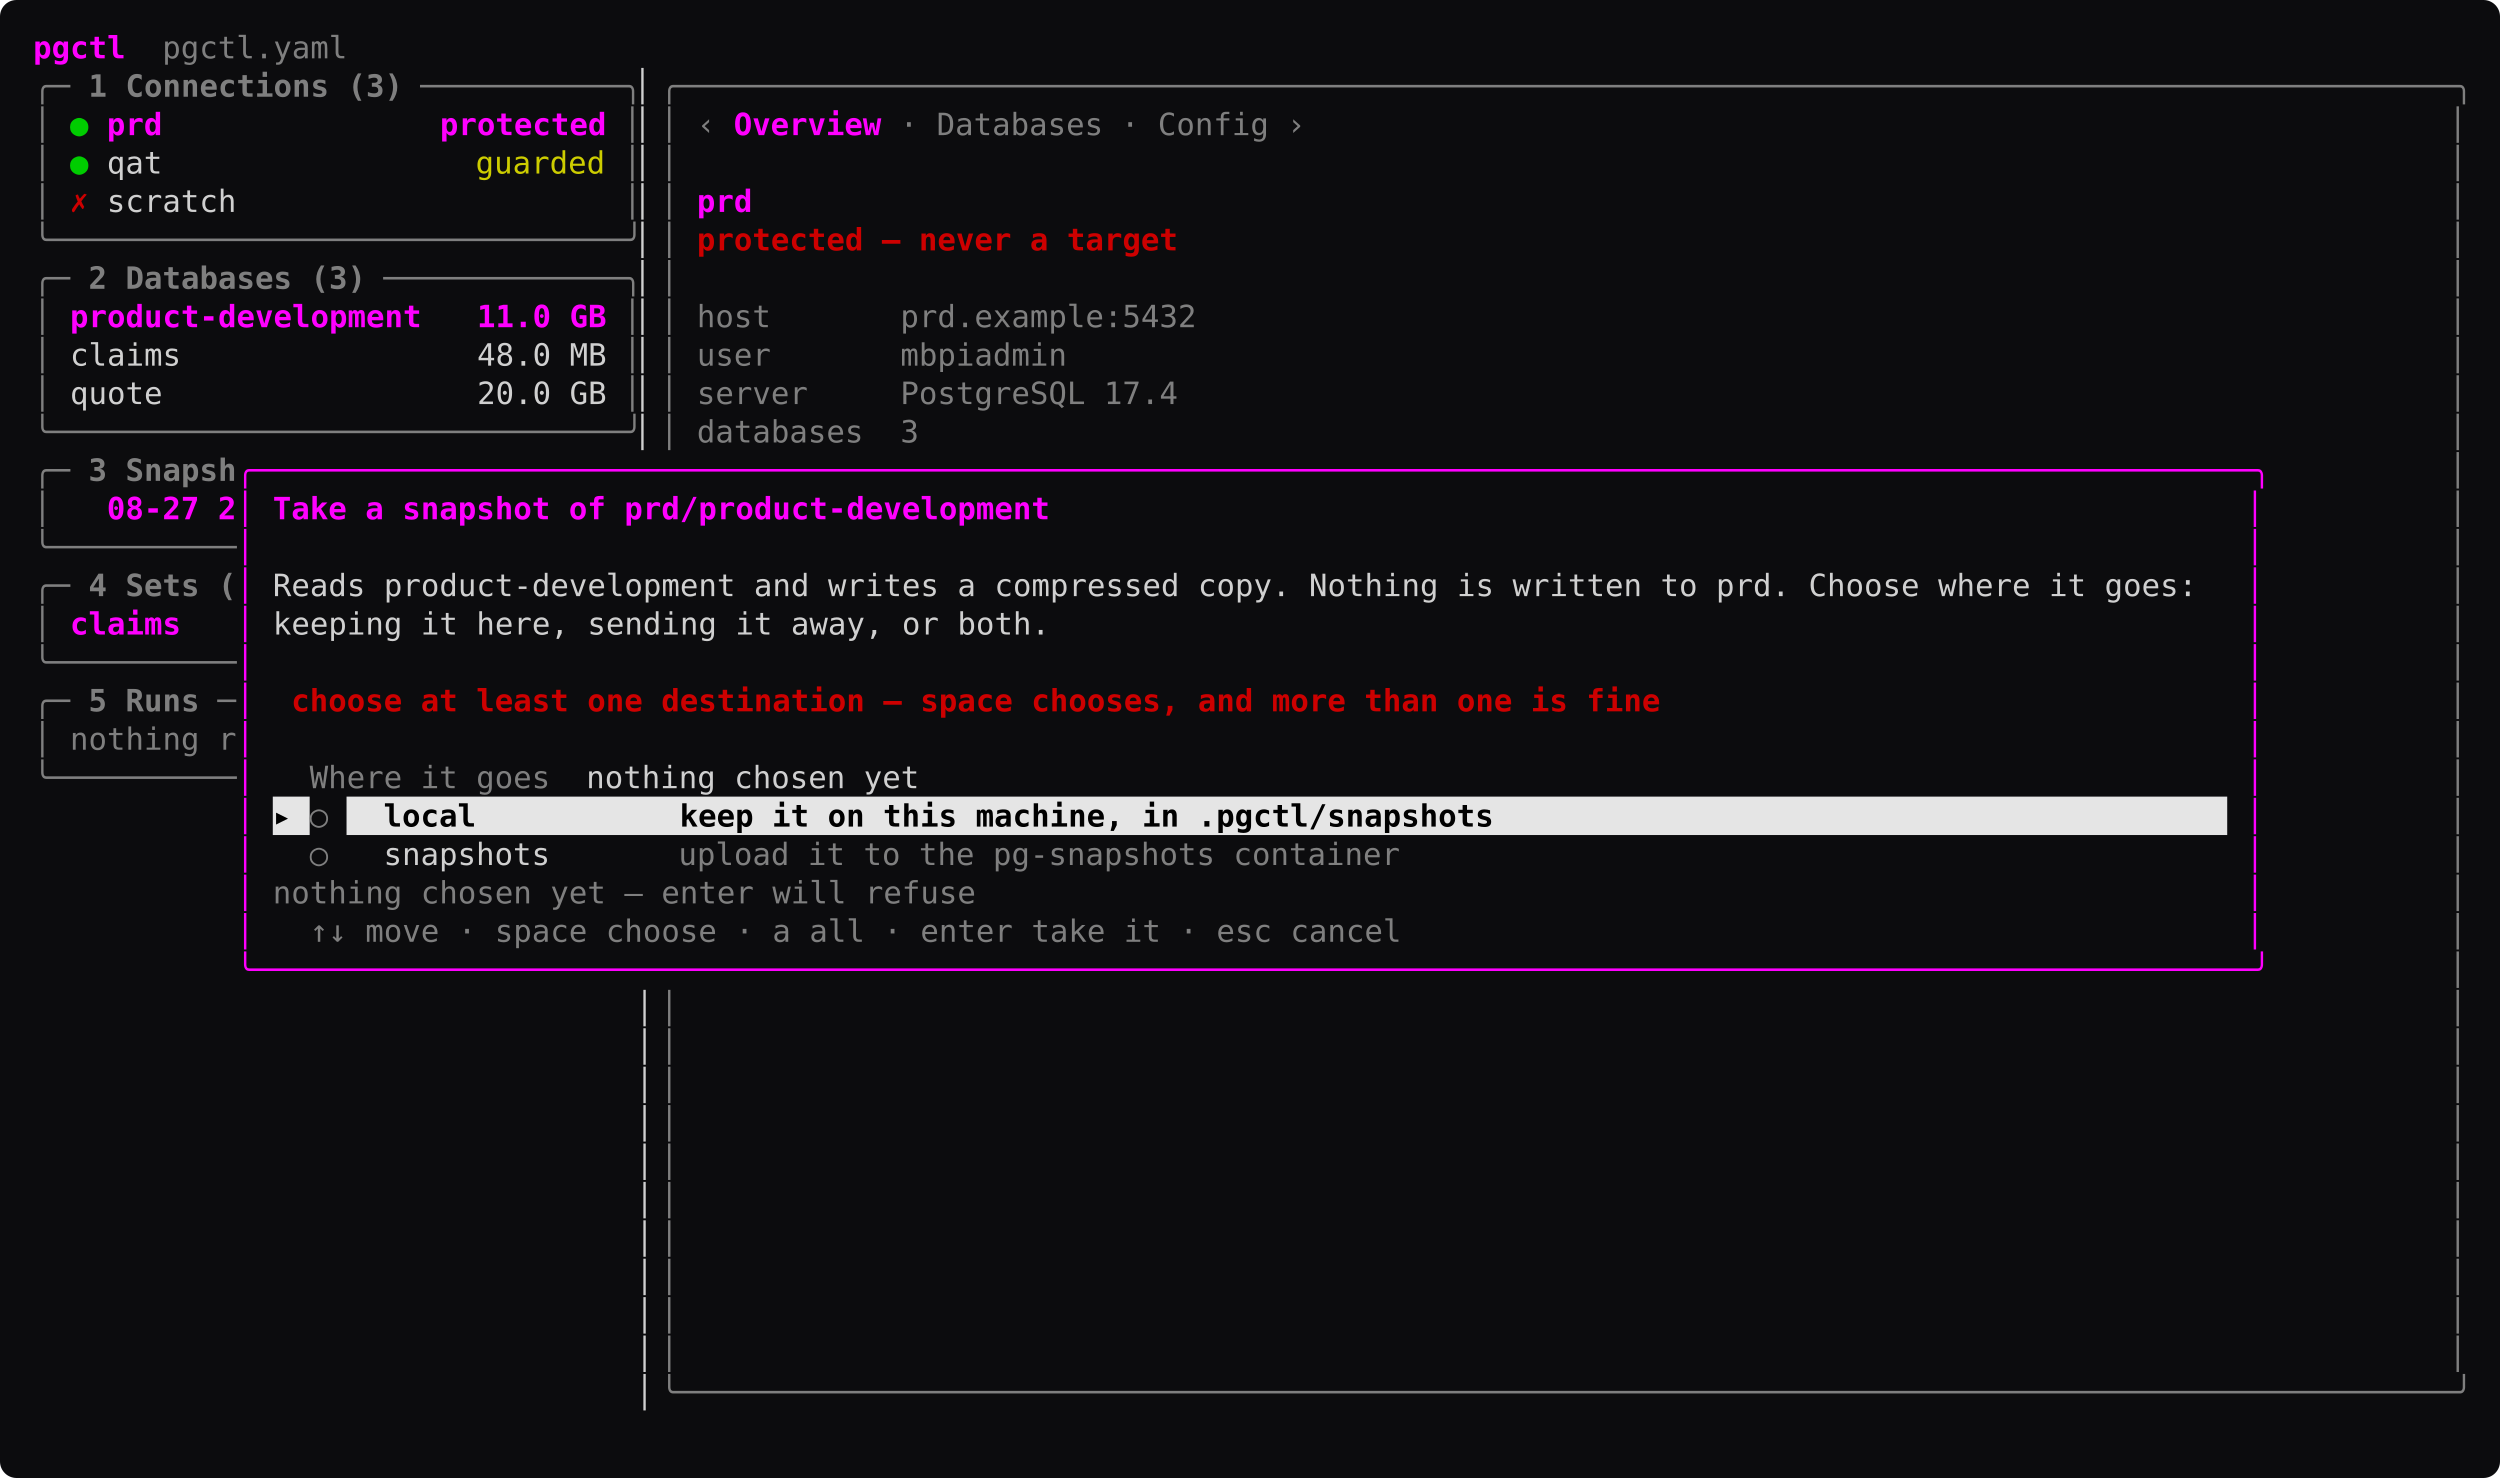
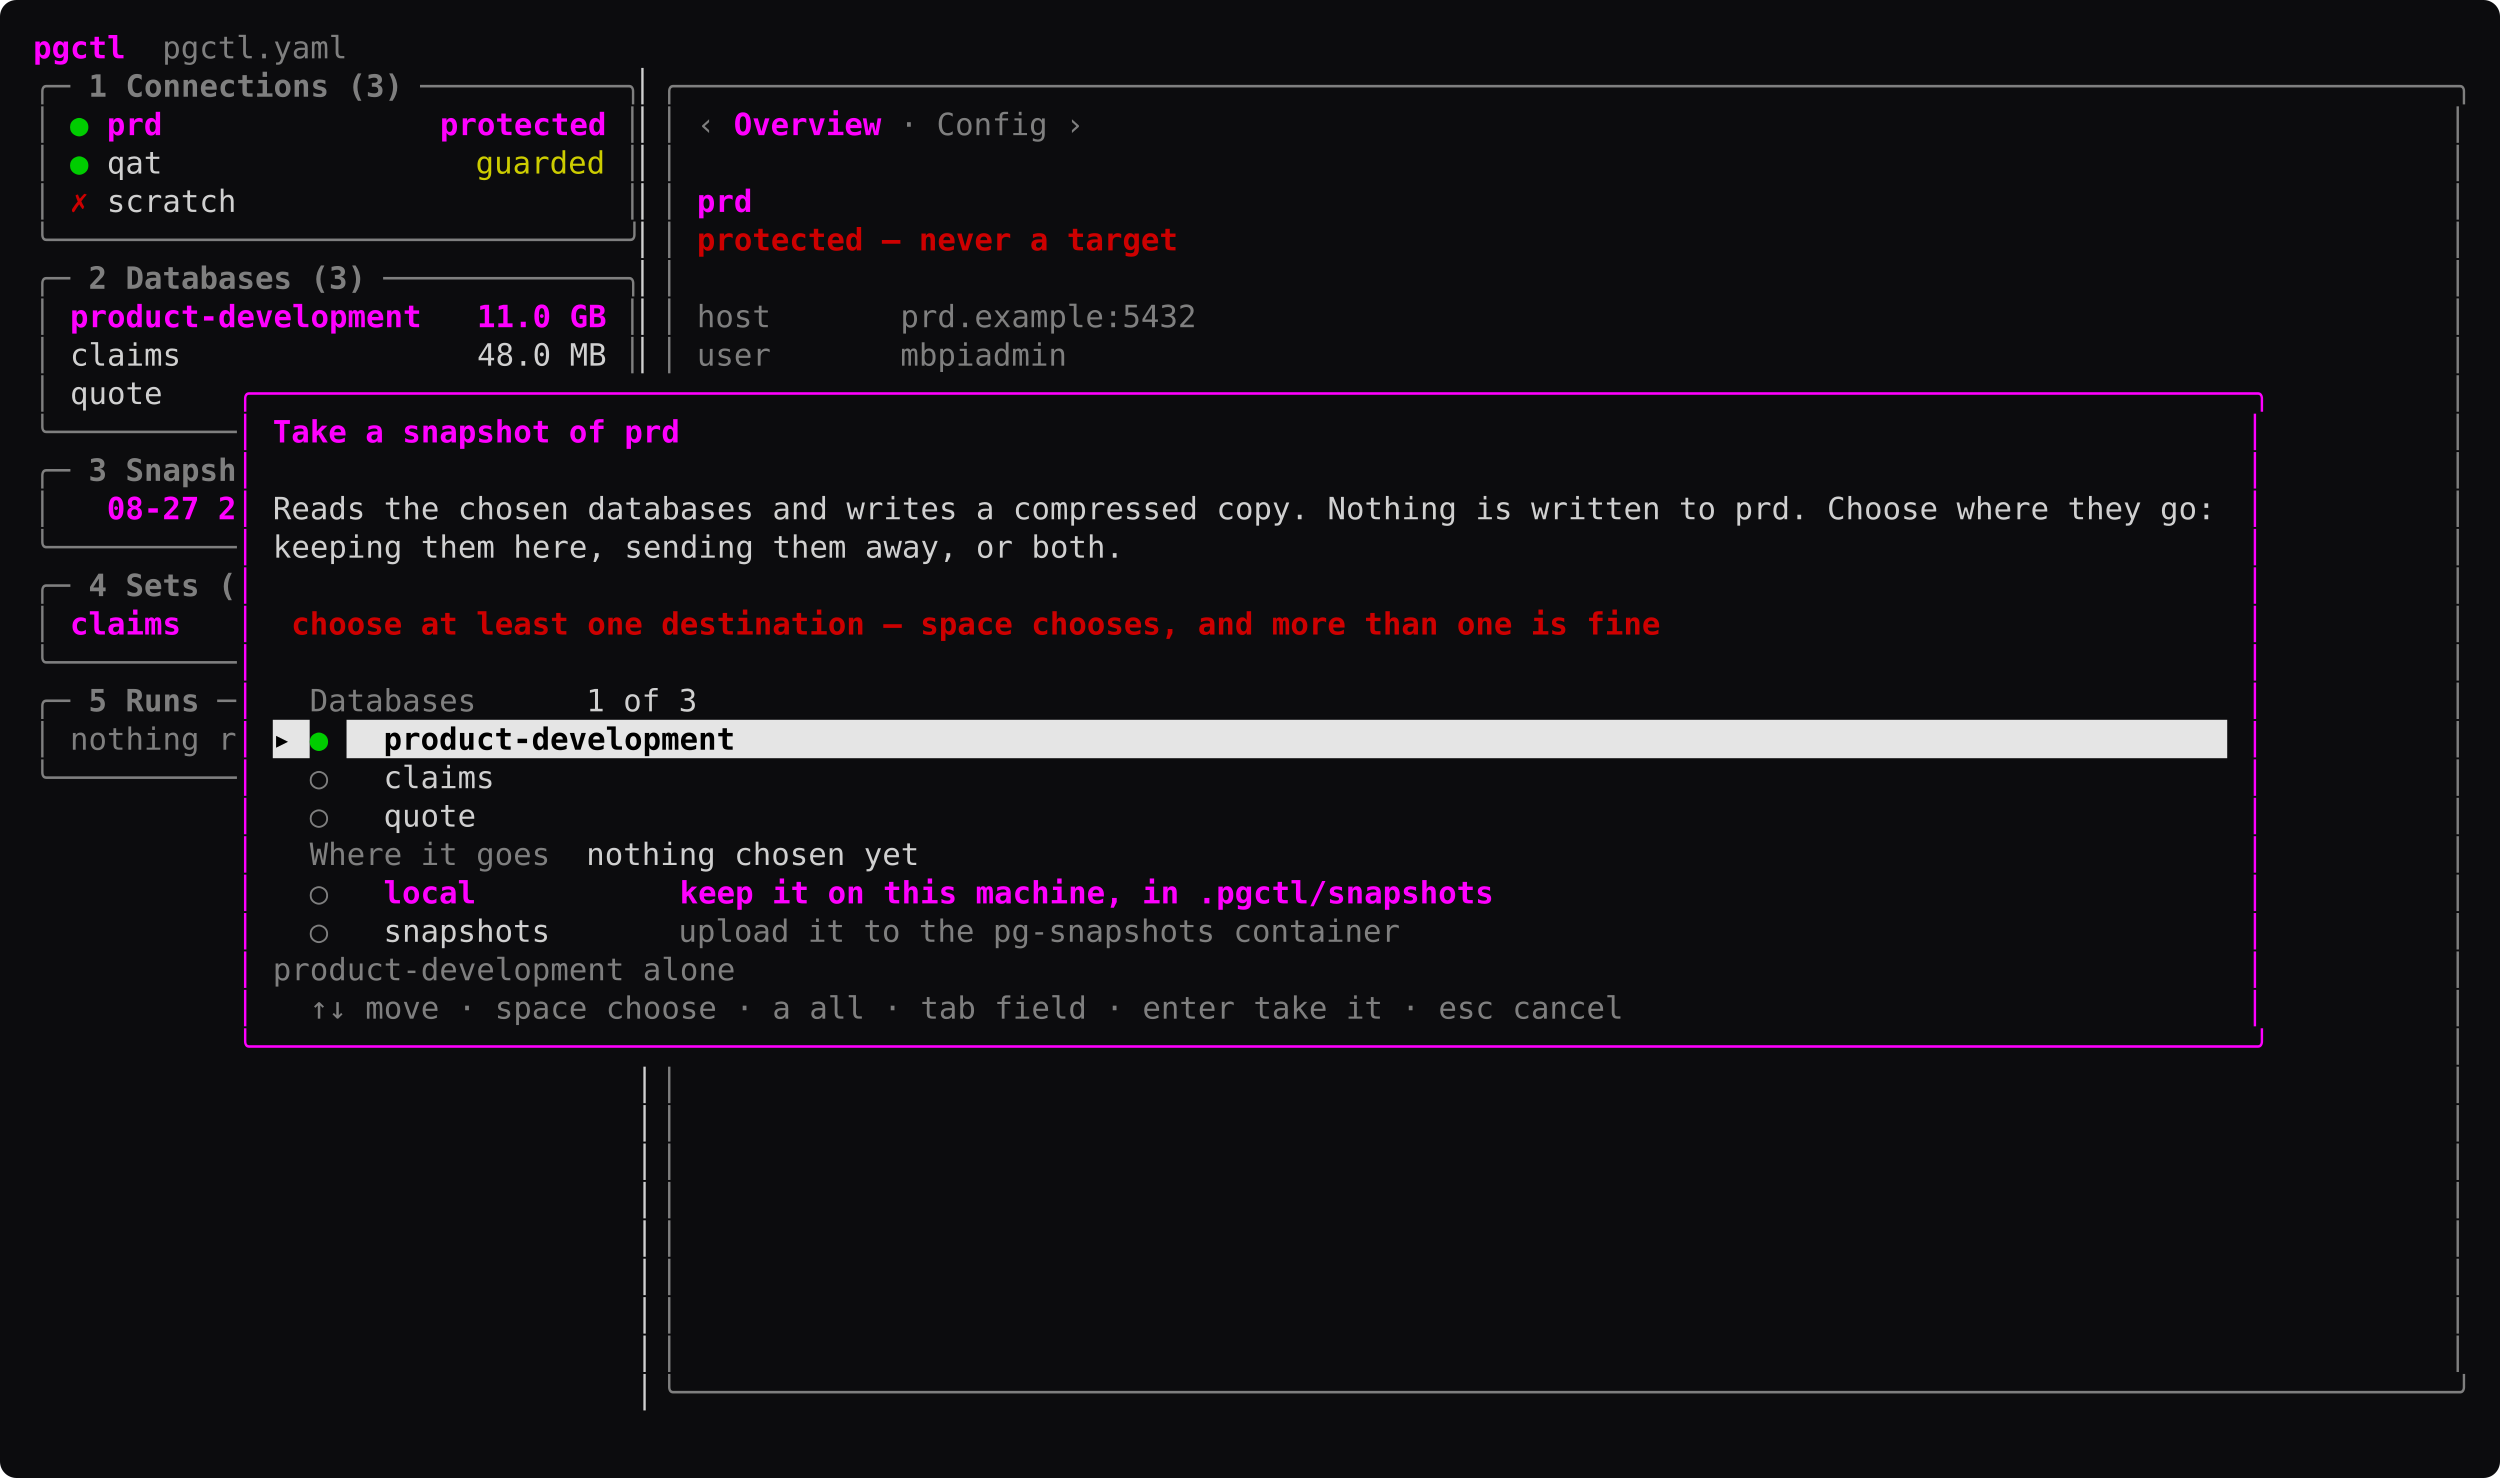
<svg xmlns="http://www.w3.org/2000/svg" width="1057.6" height="625.25" viewBox="0 0 1057.6 625.25" font-family="ui-monospace, 'SF Mono', SFMono-Regular, Menlo, Consolas, 'DejaVu Sans Mono', monospace" font-size="13" role="img">
  <rect width="1057.6" height="625.25" rx="7" fill="#0c0c0e" />
-   <rect x="115.4" y="337" width="15.6" height="16.25" fill="#e5e5e5" />
-   <rect x="146.6" y="337" width="795.6" height="16.25" fill="#e5e5e5" />
+   <rect x="115.4" y="304.5" width="15.6" height="16.25" fill="#e5e5e5" />
+   <rect x="146.6" y="304.5" width="795.6" height="16.25" fill="#e5e5e5" />
  <text x="14" y="24.68" textLength="39" lengthAdjust="spacing" fill="#ff00ff" font-weight="600" xml:space="preserve">pgctl</text>
  <text x="53" y="24.68" textLength="93.6" lengthAdjust="spacing" fill="#7f7f7f" xml:space="preserve">  pgctl.yaml</text>
  <text x="14" y="40.92" textLength="15.6" lengthAdjust="spacing" fill="#7f7f7f" xml:space="preserve">╭─</text>
  <text x="29.6" y="40.92" textLength="140.4" lengthAdjust="spacing" fill="#7f7f7f" font-weight="600" xml:space="preserve"> 1 Connections (3)</text>
  <text x="177.8" y="40.92" textLength="93.6" lengthAdjust="spacing" fill="#7f7f7f" xml:space="preserve">───────────╮</text>
  <text x="271.4" y="40.92" textLength="7.8" lengthAdjust="spacing" fill="#d0d0d0" xml:space="preserve">▏</text>
  <text x="279.2" y="40.92" textLength="764.4" lengthAdjust="spacing" fill="#7f7f7f" xml:space="preserve">╭────────────────────────────────────────────────────────────────────────────────────────────────╮</text>
  <text x="14" y="57.17" textLength="7.8" lengthAdjust="spacing" fill="#7f7f7f" xml:space="preserve">│</text>
  <text x="29.6" y="57.17" textLength="7.8" lengthAdjust="spacing" fill="#00cd00" xml:space="preserve">●</text>
  <text x="45.2" y="57.17" textLength="210.6" lengthAdjust="spacing" fill="#ff00ff" font-weight="600" xml:space="preserve">prd               protected</text>
  <text x="263.6" y="57.17" textLength="7.8" lengthAdjust="spacing" fill="#7f7f7f" xml:space="preserve">│</text>
  <text x="271.4" y="57.17" textLength="7.8" lengthAdjust="spacing" fill="#d0d0d0" xml:space="preserve">▏</text>
  <text x="279.2" y="57.17" textLength="7.8" lengthAdjust="spacing" fill="#7f7f7f" xml:space="preserve">│</text>
  <text x="294.8" y="57.17" textLength="7.8" lengthAdjust="spacing" fill="#7f7f7f" xml:space="preserve">‹</text>
  <text x="310.4" y="57.17" textLength="7.8" lengthAdjust="spacing" fill="#ff00ff" font-weight="600" xml:space="preserve">O</text>
  <text x="318.2" y="57.17" textLength="7.8" lengthAdjust="spacing" fill="#ff00ff" font-weight="600" xml:space="preserve">v</text>
  <text x="326" y="57.17" textLength="7.8" lengthAdjust="spacing" fill="#ff00ff" font-weight="600" xml:space="preserve">e</text>
  <text x="333.8" y="57.17" textLength="7.8" lengthAdjust="spacing" fill="#ff00ff" font-weight="600" xml:space="preserve">r</text>
  <text x="341.6" y="57.17" textLength="7.8" lengthAdjust="spacing" fill="#ff00ff" font-weight="600" xml:space="preserve">v</text>
  <text x="349.4" y="57.17" textLength="7.8" lengthAdjust="spacing" fill="#ff00ff" font-weight="600" xml:space="preserve">i</text>
  <text x="357.2" y="57.17" textLength="7.8" lengthAdjust="spacing" fill="#ff00ff" font-weight="600" xml:space="preserve">e</text>
  <text x="365" y="57.17" textLength="7.8" lengthAdjust="spacing" fill="#ff00ff" font-weight="600" xml:space="preserve">w</text>
  <text x="380.6" y="57.17" textLength="7.8" lengthAdjust="spacing" fill="#7f7f7f" xml:space="preserve">·</text>
-   <text x="388.4" y="57.17" textLength="78" lengthAdjust="spacing" fill="#7f7f7f" xml:space="preserve"> Databases</text>
-   <text x="474.2" y="57.17" textLength="7.8" lengthAdjust="spacing" fill="#7f7f7f" xml:space="preserve">·</text>
-   <text x="482" y="57.17" textLength="54.6" lengthAdjust="spacing" fill="#7f7f7f" xml:space="preserve"> Config</text>
-   <text x="544.4" y="57.17" textLength="7.8" lengthAdjust="spacing" fill="#7f7f7f" xml:space="preserve">›</text>
+   <text x="388.4" y="57.17" textLength="54.6" lengthAdjust="spacing" fill="#7f7f7f" xml:space="preserve"> Config</text>
+   <text x="450.8" y="57.17" textLength="7.8" lengthAdjust="spacing" fill="#7f7f7f" xml:space="preserve">›</text>
  <text x="1035.8" y="57.17" textLength="7.8" lengthAdjust="spacing" fill="#7f7f7f" xml:space="preserve">│</text>
  <text x="14" y="73.42" textLength="7.8" lengthAdjust="spacing" fill="#7f7f7f" xml:space="preserve">│</text>
  <text x="29.6" y="73.42" textLength="7.8" lengthAdjust="spacing" fill="#00cd00" xml:space="preserve">●</text>
  <text x="45.2" y="73.42" textLength="23.4" lengthAdjust="spacing" fill="#d0d0d0" xml:space="preserve">qat</text>
  <text x="201.2" y="73.42" textLength="54.6" lengthAdjust="spacing" fill="#cdcd00" xml:space="preserve">guarded</text>
  <text x="263.6" y="73.42" textLength="7.8" lengthAdjust="spacing" fill="#7f7f7f" xml:space="preserve">│</text>
  <text x="271.4" y="73.42" textLength="7.8" lengthAdjust="spacing" fill="#d0d0d0" xml:space="preserve">▏</text>
  <text x="279.2" y="73.42" textLength="7.8" lengthAdjust="spacing" fill="#7f7f7f" xml:space="preserve">│</text>
  <text x="1035.8" y="73.42" textLength="7.8" lengthAdjust="spacing" fill="#7f7f7f" xml:space="preserve">│</text>
  <text x="14" y="89.67" textLength="7.8" lengthAdjust="spacing" fill="#7f7f7f" xml:space="preserve">│</text>
  <text x="29.6" y="89.67" textLength="7.8" lengthAdjust="spacing" fill="#cd0000" font-weight="600" xml:space="preserve">✗</text>
  <text x="45.2" y="89.67" textLength="54.6" lengthAdjust="spacing" fill="#d0d0d0" xml:space="preserve">scratch</text>
  <text x="263.6" y="89.67" textLength="7.8" lengthAdjust="spacing" fill="#7f7f7f" xml:space="preserve">│</text>
  <text x="271.4" y="89.67" textLength="7.8" lengthAdjust="spacing" fill="#d0d0d0" xml:space="preserve">▏</text>
  <text x="279.2" y="89.67" textLength="7.8" lengthAdjust="spacing" fill="#7f7f7f" xml:space="preserve">│</text>
  <text x="294.8" y="89.67" textLength="23.4" lengthAdjust="spacing" fill="#ff00ff" font-weight="600" xml:space="preserve">prd</text>
  <text x="1035.8" y="89.67" textLength="7.8" lengthAdjust="spacing" fill="#7f7f7f" xml:space="preserve">│</text>
  <text x="14" y="105.92" textLength="257.4" lengthAdjust="spacing" fill="#7f7f7f" xml:space="preserve">╰───────────────────────────────╯</text>
  <text x="271.4" y="105.92" textLength="7.8" lengthAdjust="spacing" fill="#d0d0d0" xml:space="preserve">▏</text>
  <text x="279.2" y="105.92" textLength="7.8" lengthAdjust="spacing" fill="#7f7f7f" xml:space="preserve">│</text>
  <text x="294.8" y="105.92" textLength="202.8" lengthAdjust="spacing" fill="#cd0000" font-weight="600" xml:space="preserve">protected — never a target</text>
  <text x="1035.8" y="105.92" textLength="7.8" lengthAdjust="spacing" fill="#7f7f7f" xml:space="preserve">│</text>
  <text x="14" y="122.17" textLength="15.6" lengthAdjust="spacing" fill="#7f7f7f" xml:space="preserve">╭─</text>
  <text x="29.6" y="122.17" textLength="124.8" lengthAdjust="spacing" fill="#7f7f7f" font-weight="600" xml:space="preserve"> 2 Databases (3)</text>
  <text x="162.2" y="122.17" textLength="109.2" lengthAdjust="spacing" fill="#7f7f7f" xml:space="preserve">─────────────╮</text>
  <text x="271.4" y="122.17" textLength="7.8" lengthAdjust="spacing" fill="#d0d0d0" xml:space="preserve">▏</text>
  <text x="279.2" y="122.17" textLength="7.8" lengthAdjust="spacing" fill="#7f7f7f" xml:space="preserve">│</text>
  <text x="1035.8" y="122.17" textLength="7.8" lengthAdjust="spacing" fill="#7f7f7f" xml:space="preserve">│</text>
  <text x="14" y="138.43" textLength="7.8" lengthAdjust="spacing" fill="#7f7f7f" xml:space="preserve">│</text>
  <text x="29.6" y="138.43" textLength="226.2" lengthAdjust="spacing" fill="#ff00ff" font-weight="600" xml:space="preserve">product-development   11.0 GB</text>
  <text x="263.6" y="138.43" textLength="7.8" lengthAdjust="spacing" fill="#7f7f7f" xml:space="preserve">│</text>
  <text x="271.4" y="138.43" textLength="7.8" lengthAdjust="spacing" fill="#d0d0d0" xml:space="preserve">▏</text>
  <text x="279.2" y="138.43" textLength="7.8" lengthAdjust="spacing" fill="#7f7f7f" xml:space="preserve">│</text>
  <text x="294.8" y="138.43" textLength="210.6" lengthAdjust="spacing" fill="#7f7f7f" xml:space="preserve">host       prd.example:5432</text>
  <text x="1035.8" y="138.43" textLength="7.8" lengthAdjust="spacing" fill="#7f7f7f" xml:space="preserve">│</text>
  <text x="14" y="154.68" textLength="7.8" lengthAdjust="spacing" fill="#7f7f7f" xml:space="preserve">│</text>
  <text x="21.8" y="154.68" textLength="234" lengthAdjust="spacing" fill="#d0d0d0" xml:space="preserve"> claims                48.0 MB</text>
  <text x="263.6" y="154.68" textLength="7.8" lengthAdjust="spacing" fill="#7f7f7f" xml:space="preserve">│</text>
  <text x="271.4" y="154.68" textLength="7.8" lengthAdjust="spacing" fill="#d0d0d0" xml:space="preserve">▏</text>
  <text x="279.2" y="154.68" textLength="7.8" lengthAdjust="spacing" fill="#7f7f7f" xml:space="preserve">│</text>
  <text x="294.8" y="154.68" textLength="156" lengthAdjust="spacing" fill="#7f7f7f" xml:space="preserve">user       mbpiadmin</text>
  <text x="1035.8" y="154.68" textLength="7.8" lengthAdjust="spacing" fill="#7f7f7f" xml:space="preserve">│</text>
  <text x="14" y="170.93" textLength="7.8" lengthAdjust="spacing" fill="#7f7f7f" xml:space="preserve">│</text>
-   <text x="21.8" y="170.93" textLength="234" lengthAdjust="spacing" fill="#d0d0d0" xml:space="preserve"> quote                 20.0 GB</text>
-   <text x="263.6" y="170.93" textLength="7.8" lengthAdjust="spacing" fill="#7f7f7f" xml:space="preserve">│</text>
-   <text x="271.4" y="170.93" textLength="7.8" lengthAdjust="spacing" fill="#d0d0d0" xml:space="preserve">▏</text>
-   <text x="279.2" y="170.93" textLength="7.8" lengthAdjust="spacing" fill="#7f7f7f" xml:space="preserve">│</text>
-   <text x="294.8" y="170.93" textLength="202.8" lengthAdjust="spacing" fill="#7f7f7f" xml:space="preserve">server     PostgreSQL 17.4</text>
+   <text x="21.8" y="170.93" textLength="46.8" lengthAdjust="spacing" fill="#d0d0d0" xml:space="preserve"> quote</text>
+   <text x="99.8" y="170.93" textLength="858" lengthAdjust="spacing" fill="#ff00ff" xml:space="preserve">╭────────────────────────────────────────────────────────────────────────────────────────────────────────────╮</text>
  <text x="1035.8" y="170.93" textLength="7.8" lengthAdjust="spacing" fill="#7f7f7f" xml:space="preserve">│</text>
-   <text x="14" y="187.18" textLength="257.4" lengthAdjust="spacing" fill="#7f7f7f" xml:space="preserve">╰───────────────────────────────╯</text>
-   <text x="271.4" y="187.18" textLength="7.8" lengthAdjust="spacing" fill="#d0d0d0" xml:space="preserve">▏</text>
-   <text x="279.2" y="187.18" textLength="7.8" lengthAdjust="spacing" fill="#7f7f7f" xml:space="preserve">│</text>
-   <text x="294.8" y="187.18" textLength="93.6" lengthAdjust="spacing" fill="#7f7f7f" xml:space="preserve">databases  3</text>
+   <text x="14" y="187.18" textLength="85.8" lengthAdjust="spacing" fill="#7f7f7f" xml:space="preserve">╰──────────</text>
+   <text x="99.8" y="187.18" textLength="7.8" lengthAdjust="spacing" fill="#ff00ff" xml:space="preserve">│</text>
+   <text x="115.4" y="187.18" textLength="171.6" lengthAdjust="spacing" fill="#ff00ff" font-weight="600" xml:space="preserve">Take a snapshot of prd</text>
+   <text x="950" y="187.18" textLength="7.8" lengthAdjust="spacing" fill="#ff00ff" xml:space="preserve">│</text>
  <text x="1035.8" y="187.18" textLength="7.8" lengthAdjust="spacing" fill="#7f7f7f" xml:space="preserve">│</text>
  <text x="14" y="203.43" textLength="15.6" lengthAdjust="spacing" fill="#7f7f7f" xml:space="preserve">╭─</text>
  <text x="29.6" y="203.43" textLength="70.2" lengthAdjust="spacing" fill="#7f7f7f" font-weight="600" xml:space="preserve"> 3 Snapsh</text>
-   <text x="99.8" y="203.43" textLength="858" lengthAdjust="spacing" fill="#ff00ff" xml:space="preserve">╭────────────────────────────────────────────────────────────────────────────────────────────────────────────╮</text>
+   <text x="99.8" y="203.43" textLength="7.8" lengthAdjust="spacing" fill="#ff00ff" xml:space="preserve">│</text>
+   <text x="950" y="203.43" textLength="7.8" lengthAdjust="spacing" fill="#ff00ff" xml:space="preserve">│</text>
  <text x="1035.8" y="203.43" textLength="7.8" lengthAdjust="spacing" fill="#7f7f7f" xml:space="preserve">│</text>
  <text x="14" y="219.68" textLength="7.8" lengthAdjust="spacing" fill="#7f7f7f" xml:space="preserve">│</text>
  <text x="45.2" y="219.68" textLength="54.6" lengthAdjust="spacing" fill="#ff00ff" font-weight="600" xml:space="preserve">08-27 2</text>
  <text x="99.8" y="219.68" textLength="7.8" lengthAdjust="spacing" fill="#ff00ff" xml:space="preserve">│</text>
-   <text x="115.4" y="219.68" textLength="327.6" lengthAdjust="spacing" fill="#ff00ff" font-weight="600" xml:space="preserve">Take a snapshot of prd/product-development</text>
+   <text x="107.6" y="219.68" textLength="826.8" lengthAdjust="spacing" fill="#d0d0d0" xml:space="preserve"> Reads the chosen databases and writes a compressed copy. Nothing is written to prd. Choose where they go:</text>
  <text x="950" y="219.68" textLength="7.8" lengthAdjust="spacing" fill="#ff00ff" xml:space="preserve">│</text>
  <text x="1035.8" y="219.68" textLength="7.8" lengthAdjust="spacing" fill="#7f7f7f" xml:space="preserve">│</text>
  <text x="14" y="235.93" textLength="85.8" lengthAdjust="spacing" fill="#7f7f7f" xml:space="preserve">╰──────────</text>
  <text x="99.8" y="235.93" textLength="7.8" lengthAdjust="spacing" fill="#ff00ff" xml:space="preserve">│</text>
+   <text x="107.6" y="235.93" textLength="366.6" lengthAdjust="spacing" fill="#d0d0d0" xml:space="preserve"> keeping them here, sending them away, or both.</text>
  <text x="950" y="235.93" textLength="7.8" lengthAdjust="spacing" fill="#ff00ff" xml:space="preserve">│</text>
  <text x="1035.8" y="235.93" textLength="7.8" lengthAdjust="spacing" fill="#7f7f7f" xml:space="preserve">│</text>
  <text x="14" y="252.18" textLength="15.6" lengthAdjust="spacing" fill="#7f7f7f" xml:space="preserve">╭─</text>
  <text x="29.6" y="252.18" textLength="70.2" lengthAdjust="spacing" fill="#7f7f7f" font-weight="600" xml:space="preserve"> 4 Sets (</text>
  <text x="99.8" y="252.18" textLength="7.8" lengthAdjust="spacing" fill="#ff00ff" xml:space="preserve">│</text>
-   <text x="107.6" y="252.18" textLength="819" lengthAdjust="spacing" fill="#d0d0d0" xml:space="preserve"> Reads product-development and writes a compressed copy. Nothing is written to prd. Choose where it goes:</text>
  <text x="950" y="252.18" textLength="7.8" lengthAdjust="spacing" fill="#ff00ff" xml:space="preserve">│</text>
  <text x="1035.8" y="252.18" textLength="7.8" lengthAdjust="spacing" fill="#7f7f7f" xml:space="preserve">│</text>
  <text x="14" y="268.43" textLength="7.8" lengthAdjust="spacing" fill="#7f7f7f" xml:space="preserve">│</text>
  <text x="29.6" y="268.43" textLength="46.8" lengthAdjust="spacing" fill="#ff00ff" font-weight="600" xml:space="preserve">claims</text>
  <text x="99.8" y="268.43" textLength="7.8" lengthAdjust="spacing" fill="#ff00ff" xml:space="preserve">│</text>
-   <text x="107.6" y="268.43" textLength="335.4" lengthAdjust="spacing" fill="#d0d0d0" xml:space="preserve"> keeping it here, sending it away, or both.</text>
+   <text x="123.2" y="268.43" textLength="577.2" lengthAdjust="spacing" fill="#cd0000" font-weight="600" xml:space="preserve">choose at least one destination — space chooses, and more than one is fine</text>
  <text x="950" y="268.43" textLength="7.8" lengthAdjust="spacing" fill="#ff00ff" xml:space="preserve">│</text>
  <text x="1035.8" y="268.43" textLength="7.8" lengthAdjust="spacing" fill="#7f7f7f" xml:space="preserve">│</text>
  <text x="14" y="284.68" textLength="85.8" lengthAdjust="spacing" fill="#7f7f7f" xml:space="preserve">╰──────────</text>
  <text x="99.8" y="284.68" textLength="7.8" lengthAdjust="spacing" fill="#ff00ff" xml:space="preserve">│</text>
  <text x="950" y="284.68" textLength="7.8" lengthAdjust="spacing" fill="#ff00ff" xml:space="preserve">│</text>
  <text x="1035.8" y="284.68" textLength="7.8" lengthAdjust="spacing" fill="#7f7f7f" xml:space="preserve">│</text>
  <text x="14" y="300.93" textLength="15.6" lengthAdjust="spacing" fill="#7f7f7f" xml:space="preserve">╭─</text>
  <text x="29.6" y="300.93" textLength="54.6" lengthAdjust="spacing" fill="#7f7f7f" font-weight="600" xml:space="preserve"> 5 Runs</text>
  <text x="92" y="300.93" textLength="7.8" lengthAdjust="spacing" fill="#7f7f7f" xml:space="preserve">─</text>
  <text x="99.8" y="300.93" textLength="7.8" lengthAdjust="spacing" fill="#ff00ff" xml:space="preserve">│</text>
-   <text x="123.2" y="300.93" textLength="577.2" lengthAdjust="spacing" fill="#cd0000" font-weight="600" xml:space="preserve">choose at least one destination — space chooses, and more than one is fine</text>
+   <text x="131" y="300.93" textLength="70.2" lengthAdjust="spacing" fill="#7f7f7f" xml:space="preserve">Databases</text>
+   <text x="248" y="300.93" textLength="46.8" lengthAdjust="spacing" fill="#d0d0d0" xml:space="preserve">1 of 3</text>
  <text x="950" y="300.93" textLength="7.8" lengthAdjust="spacing" fill="#ff00ff" xml:space="preserve">│</text>
  <text x="1035.8" y="300.93" textLength="7.8" lengthAdjust="spacing" fill="#7f7f7f" xml:space="preserve">│</text>
  <text x="14" y="317.18" textLength="7.8" lengthAdjust="spacing" fill="#7f7f7f" xml:space="preserve">│</text>
  <text x="29.6" y="317.18" textLength="70.2" lengthAdjust="spacing" fill="#7f7f7f" xml:space="preserve">nothing r</text>
  <text x="99.8" y="317.18" textLength="7.8" lengthAdjust="spacing" fill="#ff00ff" xml:space="preserve">│</text>
+   <text x="115.4" y="317.18" textLength="7.8" lengthAdjust="spacing" fill="#000000" font-weight="600" xml:space="preserve">▸</text>
+   <text x="131" y="317.18" textLength="7.8" lengthAdjust="spacing" fill="#00cd00" xml:space="preserve">●</text>
+   <text x="146.6" y="317.18" textLength="163.8" lengthAdjust="spacing" fill="#000000" font-weight="600" xml:space="preserve">  product-development</text>
  <text x="950" y="317.18" textLength="7.8" lengthAdjust="spacing" fill="#ff00ff" xml:space="preserve">│</text>
  <text x="1035.8" y="317.18" textLength="7.8" lengthAdjust="spacing" fill="#7f7f7f" xml:space="preserve">│</text>
  <text x="14" y="333.43" textLength="85.8" lengthAdjust="spacing" fill="#7f7f7f" xml:space="preserve">╰──────────</text>
  <text x="99.8" y="333.43" textLength="7.8" lengthAdjust="spacing" fill="#ff00ff" xml:space="preserve">│</text>
-   <text x="131" y="333.43" textLength="101.4" lengthAdjust="spacing" fill="#7f7f7f" xml:space="preserve">Where it goes</text>
-   <text x="248" y="333.43" textLength="140.4" lengthAdjust="spacing" fill="#d0d0d0" xml:space="preserve">nothing chosen yet</text>
+   <text x="131" y="333.43" textLength="7.8" lengthAdjust="spacing" fill="#7f7f7f" xml:space="preserve">○</text>
+   <text x="146.6" y="333.43" textLength="62.4" lengthAdjust="spacing" fill="#d0d0d0" xml:space="preserve">  claims</text>
  <text x="950" y="333.43" textLength="7.8" lengthAdjust="spacing" fill="#ff00ff" xml:space="preserve">│</text>
  <text x="1035.8" y="333.43" textLength="7.8" lengthAdjust="spacing" fill="#7f7f7f" xml:space="preserve">│</text>
  <text x="99.8" y="349.68" textLength="7.8" lengthAdjust="spacing" fill="#ff00ff" xml:space="preserve">│</text>
-   <text x="115.4" y="349.68" textLength="7.8" lengthAdjust="spacing" fill="#000000" font-weight="600" xml:space="preserve">▸</text>
  <text x="131" y="349.68" textLength="7.8" lengthAdjust="spacing" fill="#7f7f7f" xml:space="preserve">○</text>
-   <text x="146.6" y="349.68" textLength="483.6" lengthAdjust="spacing" fill="#000000" font-weight="600" xml:space="preserve">  local           keep it on this machine, in .pgctl/snapshots</text>
+   <text x="146.6" y="349.68" textLength="54.6" lengthAdjust="spacing" fill="#d0d0d0" xml:space="preserve">  quote</text>
  <text x="950" y="349.68" textLength="7.8" lengthAdjust="spacing" fill="#ff00ff" xml:space="preserve">│</text>
  <text x="1035.8" y="349.68" textLength="7.8" lengthAdjust="spacing" fill="#7f7f7f" xml:space="preserve">│</text>
  <text x="99.8" y="365.93" textLength="7.8" lengthAdjust="spacing" fill="#ff00ff" xml:space="preserve">│</text>
-   <text x="131" y="365.93" textLength="7.8" lengthAdjust="spacing" fill="#7f7f7f" xml:space="preserve">○</text>
-   <text x="146.6" y="365.93" textLength="85.8" lengthAdjust="spacing" fill="#d0d0d0" xml:space="preserve">  snapshots</text>
-   <text x="287" y="365.93" textLength="304.2" lengthAdjust="spacing" fill="#7f7f7f" xml:space="preserve">upload it to the pg-snapshots container</text>
+   <text x="131" y="365.93" textLength="101.4" lengthAdjust="spacing" fill="#7f7f7f" xml:space="preserve">Where it goes</text>
+   <text x="248" y="365.93" textLength="140.4" lengthAdjust="spacing" fill="#d0d0d0" xml:space="preserve">nothing chosen yet</text>
  <text x="950" y="365.93" textLength="7.8" lengthAdjust="spacing" fill="#ff00ff" xml:space="preserve">│</text>
  <text x="1035.8" y="365.93" textLength="7.8" lengthAdjust="spacing" fill="#7f7f7f" xml:space="preserve">│</text>
  <text x="99.8" y="382.18" textLength="7.8" lengthAdjust="spacing" fill="#ff00ff" xml:space="preserve">│</text>
-   <text x="115.4" y="382.18" textLength="296.4" lengthAdjust="spacing" fill="#7f7f7f" xml:space="preserve">nothing chosen yet — enter will refuse</text>
+   <text x="131" y="382.18" textLength="7.8" lengthAdjust="spacing" fill="#7f7f7f" xml:space="preserve">○</text>
+   <text x="146.6" y="382.18" textLength="483.6" lengthAdjust="spacing" fill="#ff00ff" font-weight="600" xml:space="preserve">  local           keep it on this machine, in .pgctl/snapshots</text>
  <text x="950" y="382.18" textLength="7.8" lengthAdjust="spacing" fill="#ff00ff" xml:space="preserve">│</text>
  <text x="1035.8" y="382.18" textLength="7.8" lengthAdjust="spacing" fill="#7f7f7f" xml:space="preserve">│</text>
  <text x="99.8" y="398.43" textLength="7.8" lengthAdjust="spacing" fill="#ff00ff" xml:space="preserve">│</text>
-   <text x="115.4" y="398.43" textLength="475.8" lengthAdjust="spacing" fill="#7f7f7f" xml:space="preserve">  ↑↓ move · space choose · a all · enter take it · esc cancel</text>
+   <text x="131" y="398.43" textLength="7.8" lengthAdjust="spacing" fill="#7f7f7f" xml:space="preserve">○</text>
+   <text x="146.6" y="398.43" textLength="85.8" lengthAdjust="spacing" fill="#d0d0d0" xml:space="preserve">  snapshots</text>
+   <text x="287" y="398.43" textLength="304.2" lengthAdjust="spacing" fill="#7f7f7f" xml:space="preserve">upload it to the pg-snapshots container</text>
  <text x="950" y="398.43" textLength="7.8" lengthAdjust="spacing" fill="#ff00ff" xml:space="preserve">│</text>
  <text x="1035.8" y="398.43" textLength="7.8" lengthAdjust="spacing" fill="#7f7f7f" xml:space="preserve">│</text>
-   <text x="99.8" y="414.68" textLength="858" lengthAdjust="spacing" fill="#ff00ff" xml:space="preserve">╰────────────────────────────────────────────────────────────────────────────────────────────────────────────╯</text>
+   <text x="99.8" y="414.68" textLength="7.8" lengthAdjust="spacing" fill="#ff00ff" xml:space="preserve">│</text>
+   <text x="115.4" y="414.68" textLength="195" lengthAdjust="spacing" fill="#7f7f7f" xml:space="preserve">product-development alone</text>
+   <text x="950" y="414.68" textLength="7.8" lengthAdjust="spacing" fill="#ff00ff" xml:space="preserve">│</text>
  <text x="1035.8" y="414.68" textLength="7.8" lengthAdjust="spacing" fill="#7f7f7f" xml:space="preserve">│</text>
-   <text x="14" y="430.93" textLength="265.2" lengthAdjust="spacing" fill="#d0d0d0" xml:space="preserve">                                 ▏</text>
-   <text x="279.2" y="430.93" textLength="7.8" lengthAdjust="spacing" fill="#7f7f7f" xml:space="preserve">│</text>
+   <text x="99.8" y="430.93" textLength="7.8" lengthAdjust="spacing" fill="#ff00ff" xml:space="preserve">│</text>
+   <text x="115.4" y="430.93" textLength="569.4" lengthAdjust="spacing" fill="#7f7f7f" xml:space="preserve">  ↑↓ move · space choose · a all · tab field · enter take it · esc cancel</text>
+   <text x="950" y="430.93" textLength="7.8" lengthAdjust="spacing" fill="#ff00ff" xml:space="preserve">│</text>
  <text x="1035.8" y="430.93" textLength="7.8" lengthAdjust="spacing" fill="#7f7f7f" xml:space="preserve">│</text>
-   <text x="14" y="447.18" textLength="265.2" lengthAdjust="spacing" fill="#d0d0d0" xml:space="preserve">                                 ▏</text>
-   <text x="279.2" y="447.18" textLength="7.8" lengthAdjust="spacing" fill="#7f7f7f" xml:space="preserve">│</text>
+   <text x="99.8" y="447.18" textLength="858" lengthAdjust="spacing" fill="#ff00ff" xml:space="preserve">╰────────────────────────────────────────────────────────────────────────────────────────────────────────────╯</text>
  <text x="1035.8" y="447.18" textLength="7.8" lengthAdjust="spacing" fill="#7f7f7f" xml:space="preserve">│</text>
  <text x="14" y="463.43" textLength="265.2" lengthAdjust="spacing" fill="#d0d0d0" xml:space="preserve">                                 ▏</text>
  <text x="279.2" y="463.43" textLength="7.8" lengthAdjust="spacing" fill="#7f7f7f" xml:space="preserve">│</text>
  <text x="1035.8" y="463.43" textLength="7.8" lengthAdjust="spacing" fill="#7f7f7f" xml:space="preserve">│</text>
  <text x="14" y="479.68" textLength="265.2" lengthAdjust="spacing" fill="#d0d0d0" xml:space="preserve">                                 ▏</text>
  <text x="279.2" y="479.68" textLength="7.8" lengthAdjust="spacing" fill="#7f7f7f" xml:space="preserve">│</text>
  <text x="1035.8" y="479.68" textLength="7.8" lengthAdjust="spacing" fill="#7f7f7f" xml:space="preserve">│</text>
  <text x="14" y="495.93" textLength="265.2" lengthAdjust="spacing" fill="#d0d0d0" xml:space="preserve">                                 ▏</text>
  <text x="279.2" y="495.93" textLength="7.8" lengthAdjust="spacing" fill="#7f7f7f" xml:space="preserve">│</text>
  <text x="1035.8" y="495.93" textLength="7.8" lengthAdjust="spacing" fill="#7f7f7f" xml:space="preserve">│</text>
  <text x="14" y="512.17" textLength="265.2" lengthAdjust="spacing" fill="#d0d0d0" xml:space="preserve">                                 ▏</text>
  <text x="279.2" y="512.17" textLength="7.8" lengthAdjust="spacing" fill="#7f7f7f" xml:space="preserve">│</text>
  <text x="1035.8" y="512.17" textLength="7.8" lengthAdjust="spacing" fill="#7f7f7f" xml:space="preserve">│</text>
  <text x="14" y="528.42" textLength="265.2" lengthAdjust="spacing" fill="#d0d0d0" xml:space="preserve">                                 ▏</text>
  <text x="279.2" y="528.42" textLength="7.8" lengthAdjust="spacing" fill="#7f7f7f" xml:space="preserve">│</text>
  <text x="1035.8" y="528.42" textLength="7.8" lengthAdjust="spacing" fill="#7f7f7f" xml:space="preserve">│</text>
  <text x="14" y="544.67" textLength="265.2" lengthAdjust="spacing" fill="#d0d0d0" xml:space="preserve">                                 ▏</text>
  <text x="279.2" y="544.67" textLength="7.8" lengthAdjust="spacing" fill="#7f7f7f" xml:space="preserve">│</text>
  <text x="1035.8" y="544.67" textLength="7.8" lengthAdjust="spacing" fill="#7f7f7f" xml:space="preserve">│</text>
  <text x="14" y="560.92" textLength="265.2" lengthAdjust="spacing" fill="#d0d0d0" xml:space="preserve">                                 ▏</text>
  <text x="279.2" y="560.92" textLength="7.8" lengthAdjust="spacing" fill="#7f7f7f" xml:space="preserve">│</text>
  <text x="1035.8" y="560.92" textLength="7.8" lengthAdjust="spacing" fill="#7f7f7f" xml:space="preserve">│</text>
  <text x="14" y="577.17" textLength="265.2" lengthAdjust="spacing" fill="#d0d0d0" xml:space="preserve">                                 ▏</text>
  <text x="279.2" y="577.17" textLength="7.8" lengthAdjust="spacing" fill="#7f7f7f" xml:space="preserve">│</text>
  <text x="1035.8" y="577.17" textLength="7.8" lengthAdjust="spacing" fill="#7f7f7f" xml:space="preserve">│</text>
  <text x="14" y="593.42" textLength="265.2" lengthAdjust="spacing" fill="#d0d0d0" xml:space="preserve">                                 ▏</text>
  <text x="279.2" y="593.42" textLength="764.4" lengthAdjust="spacing" fill="#7f7f7f" xml:space="preserve">╰────────────────────────────────────────────────────────────────────────────────────────────────╯</text>
</svg>
